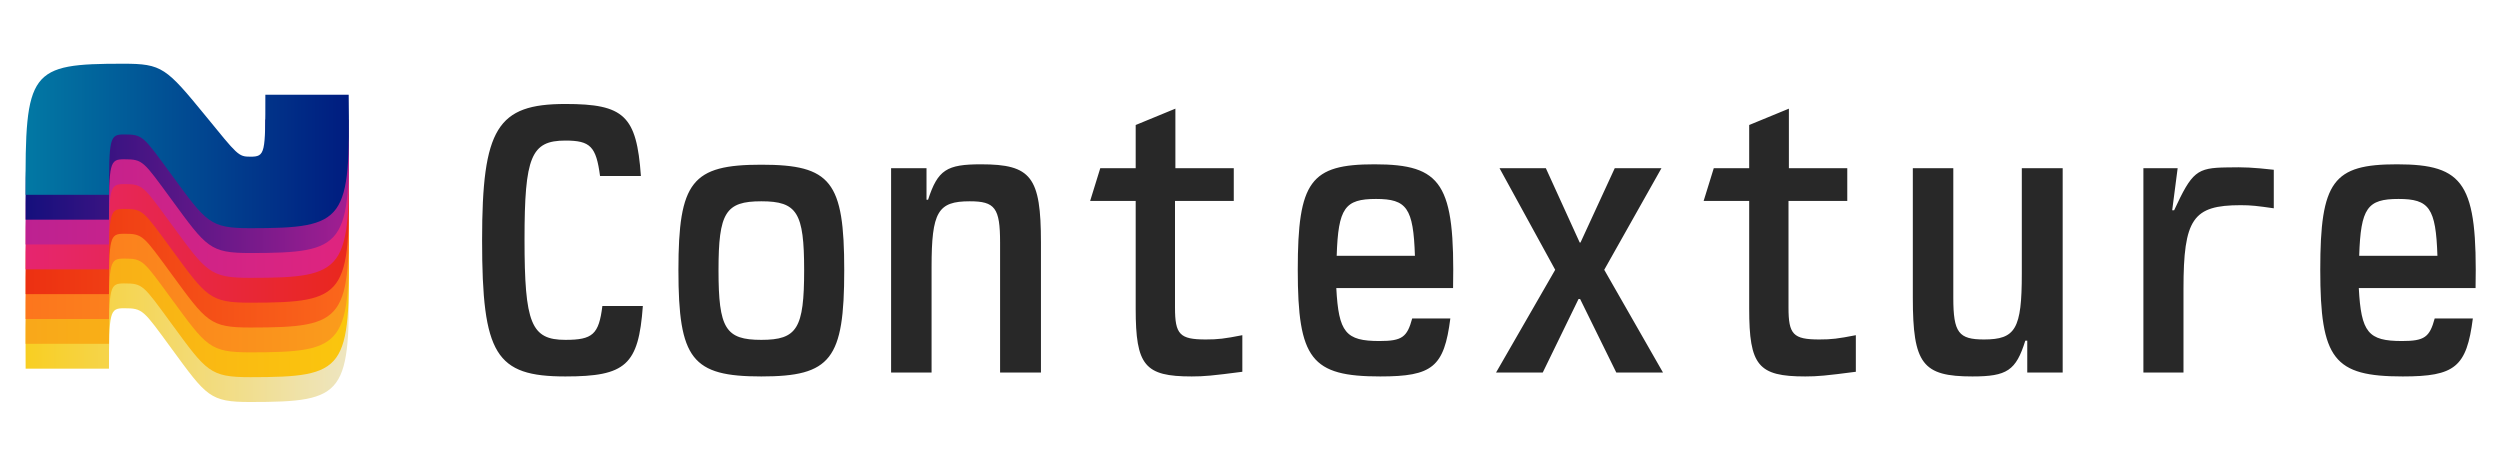
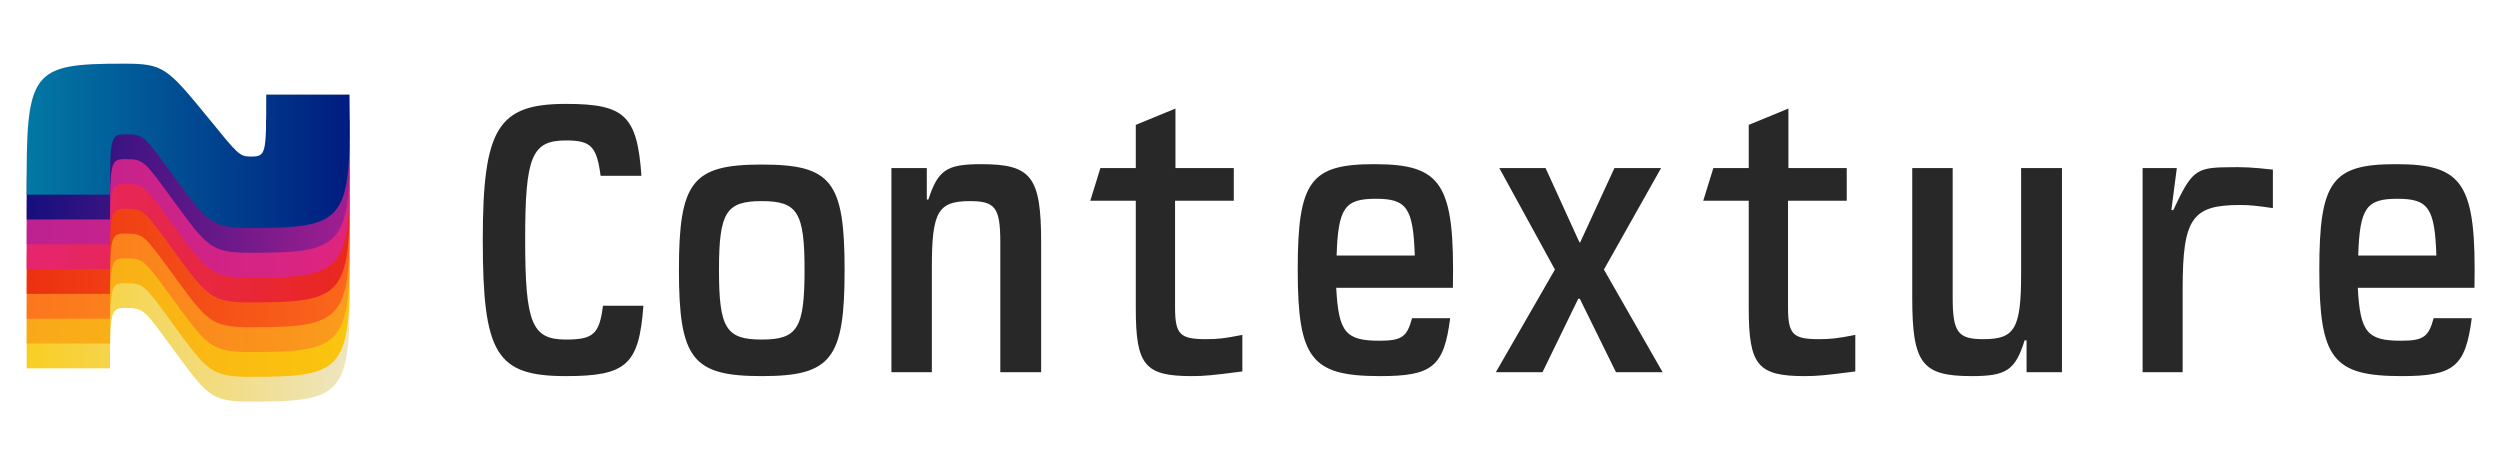
- <svg xmlns="http://www.w3.org/2000/svg" width="2248" height="420" viewBox="0 0 2248 420" fill="none">
+ <svg xmlns="http://www.w3.org/2000/svg" width="225" height="42" viewBox="0 0 2248 420" fill="none">
  <path d="M97.992 331.478H23.048C22.334 219.306 26.616 213.591 110.84 213.591C145.814 213.591 149.383 217.163 185.071 260.745C213.621 295.754 214.335 297.183 225.042 297.183C238.603 297.183 238.603 294.325 238.603 241.455H313.548C314.975 355.055 311.407 361.485 225.042 361.485C188.64 361.485 185.785 356.484 154.379 313.616C128.684 278.607 128.684 277.178 111.554 277.178C98.706 277.178 97.992 280.036 97.992 331.478Z" fill="url(#paint0_linear_43_3)" />
  <path d="M97.992 309.15H23.048C22.334 196.979 26.616 191.263 110.84 191.263C145.814 191.263 149.383 194.836 185.071 238.418C213.621 273.427 214.335 274.856 225.042 274.856C238.603 274.856 238.603 271.998 238.603 219.128H313.548C314.975 332.728 311.407 339.158 225.042 339.158C188.64 339.158 185.785 334.157 154.379 291.289C128.684 256.28 128.684 254.851 111.554 254.851C98.706 254.851 97.992 257.709 97.992 309.15Z" fill="url(#paint1_linear_43_3)" />
  <path d="M97.992 286.823H23.048C22.334 174.652 26.616 168.936 110.84 168.936C145.814 168.936 149.383 172.509 185.071 216.091C213.621 251.1 214.335 252.529 225.042 252.529C238.603 252.529 238.603 249.671 238.603 196.8H313.548C314.975 310.401 311.407 316.831 225.042 316.831C188.64 316.831 185.785 311.83 154.379 268.962C128.684 233.953 128.684 232.524 111.554 232.524C98.706 232.524 97.992 235.382 97.992 286.823Z" fill="url(#paint2_linear_43_3)" />
  <path d="M97.992 264.496H23.048C22.334 152.325 26.616 146.609 110.84 146.609C145.814 146.609 149.383 150.181 185.071 193.764C213.621 228.773 214.335 230.202 225.042 230.202C238.603 230.202 238.603 227.344 238.603 174.473H313.548C314.975 288.073 311.407 294.504 225.042 294.504C188.64 294.504 185.785 289.502 154.379 246.634C128.684 211.626 128.684 210.197 111.554 210.197C98.706 210.197 97.992 213.055 97.992 264.496Z" fill="url(#paint3_linear_43_3)" />
  <path d="M97.992 242.169H23.048C22.334 129.998 26.616 124.282 110.84 124.282C145.814 124.282 149.383 127.855 185.071 171.437C213.621 206.446 214.335 207.875 225.042 207.875C238.603 207.875 238.603 205.017 238.603 152.146H313.548C314.975 265.747 311.407 272.177 225.042 272.177C188.64 272.177 185.785 267.175 154.379 224.308C128.684 189.299 128.684 187.87 111.554 187.87C98.706 187.87 97.992 190.728 97.992 242.169Z" fill="url(#paint4_linear_43_3)" />
  <path d="M97.992 219.842H23.048C22.334 107.671 26.616 101.955 110.84 101.955C145.814 101.955 149.383 105.527 185.071 149.11C213.621 184.119 214.335 185.548 225.042 185.548C238.603 185.548 238.603 182.69 238.603 129.819H313.548C314.975 243.419 311.407 249.85 225.042 249.85C188.64 249.85 185.785 244.848 154.379 201.98C128.684 166.972 128.684 165.543 111.554 165.543C98.706 165.543 97.992 168.4 97.992 219.842Z" fill="url(#paint5_linear_43_3)" />
  <path d="M97.992 197.515H23.048C22.334 85.344 26.616 79.628 110.84 79.628C145.814 79.628 149.383 83.2 185.071 126.783C213.621 161.792 214.335 163.22 225.042 163.22C238.603 163.22 238.603 160.363 238.603 107.492H313.548C314.975 221.092 311.407 227.522 225.042 227.522C188.64 227.522 185.785 222.521 154.379 179.653C128.684 144.644 128.684 143.215 111.554 143.215C98.706 143.215 97.992 146.073 97.992 197.515Z" fill="url(#paint6_linear_43_3)" />
  <path d="M97.992 175.188H23.048C22.334 63.017 26.616 57.301 110.84 57.301C145.814 57.301 149.383 60.873 185.071 104.456C213.621 139.465 214.335 140.894 225.042 140.894C238.603 140.894 238.603 138.036 238.603 85.165H313.548C314.975 198.765 311.407 205.196 225.042 205.196C188.64 205.196 185.785 200.194 154.379 157.326C128.684 122.317 128.684 120.889 111.554 120.889C98.706 120.889 97.992 123.746 97.992 175.188Z" fill="url(#paint7_linear_43_3)" />
  <path d="M541.65 275.15H578.05C574.2 328.35 562.65 338.5 508.4 338.5C445.75 338.5 433.5 318.9 433.5 216C433.5 115.2 447.15 93.5 508.4 93.5C561.25 93.5 572.45 104 576.3 158.25H539.55C536.05 131.65 530.8 126.4 508.4 126.4C477.6 126.4 471.65 140.75 471.65 215.3C471.65 290.9 477.6 305.6 508.4 305.6C532.9 305.6 538.5 300.7 541.65 275.15ZM684.587 338.5C622.287 338.5 610.037 323.1 610.037 242.95C610.037 163.15 622.287 148.1 684.587 148.1C747.237 148.1 759.137 163.15 759.137 242.95C759.137 323.1 747.237 338.5 684.587 338.5ZM684.587 305.6C716.787 305.6 723.087 295.45 723.087 242.95C723.087 191.15 716.787 181 684.587 181C652.387 181 646.087 191.15 646.087 242.95C646.087 295.45 652.387 305.6 684.587 305.6ZM801.273 335V151.25H833.123V179.6H834.523C843.273 152.65 851.323 147.75 882.123 147.75C927.273 147.75 936.023 158.95 936.023 218.1V335H899.273V218.1C899.273 186.95 894.723 181 871.973 181C843.273 181 837.673 190.45 837.673 240.15V335H801.273ZM980.26 180.65L989.36 151.25H1021.21V112.4L1056.91 97.7V151.25H1109.41V180.65H1056.56V276.55C1056.56 300.7 1060.76 305.25 1084.21 305.25C1095.41 305.25 1101.01 304.55 1117.11 301.4V334.3C1090.16 337.8 1082.81 338.5 1071.61 338.5C1029.26 338.5 1021.21 328.7 1021.21 277.6V180.65H980.26ZM1269.85 286.35H1304.15C1298.55 330.1 1288.05 338.5 1241.15 338.5C1179.2 338.5 1166.95 323.1 1166.95 242.6C1166.95 162.8 1178.5 147.75 1235.9 147.75C1296.8 147.75 1308.35 165.25 1306.6 259.05H1201.6C1203.7 298.95 1210 306.65 1240.45 306.65C1260.75 306.65 1265.3 303.15 1269.85 286.35ZM1201.95 230H1272.3C1270.9 186.95 1264.95 178.9 1237.3 178.9C1209.3 178.9 1203.35 186.95 1201.95 230ZM1345.23 335L1398.43 242.6L1348.38 151.25H1390.03L1420.48 218.1H1421.18L1451.98 151.25H1493.98L1442.53 242.6L1495.38 335H1453.38L1420.83 268.85H1419.43L1387.23 335H1345.23ZM1531.92 180.65L1541.02 151.25H1572.87V112.4L1608.57 97.7V151.25H1661.07V180.65H1608.22V276.55C1608.22 300.7 1612.42 305.25 1635.87 305.25C1647.07 305.25 1652.67 304.55 1668.77 301.4V334.3C1641.82 337.8 1634.47 338.5 1623.27 338.5C1580.92 338.5 1572.87 328.7 1572.87 277.6V180.65H1531.92ZM1854.76 151.25V335H1822.91V306.3H1821.16C1812.76 333.25 1804.71 338.5 1773.56 338.5C1728.76 338.5 1720.01 327.3 1720.01 267.8V151.25H1756.41V267.8C1756.41 299.3 1761.31 305.25 1784.06 305.25C1812.41 305.25 1818.01 295.8 1818.01 246.1V151.25H1854.76ZM1927.34 335V151.25H1958.14L1953.24 189.05H1954.99C1971.09 154.4 1975.29 150.9 2002.24 150.55C2018.34 150.2 2025.34 150.55 2044.59 152.65V187.3C2029.89 185.2 2024.29 184.5 2014.84 184.5C1971.79 184.5 1963.39 196.75 1963.39 259.75V335H1927.34ZM2189.28 286.35H2223.58C2217.98 330.1 2207.48 338.5 2160.58 338.5C2098.63 338.5 2086.38 323.1 2086.38 242.6C2086.38 162.8 2097.93 147.75 2155.33 147.75C2216.23 147.75 2227.78 165.25 2226.03 259.05H2121.03C2123.13 298.95 2129.43 306.65 2159.88 306.65C2180.18 306.65 2184.73 303.15 2189.28 286.35ZM2121.38 230H2191.73C2190.33 186.95 2184.38 178.9 2156.73 178.9C2128.73 178.9 2122.78 186.95 2121.38 230Z" fill="#282828" />
  <defs>
    <linearGradient id="paint0_linear_43_3" x1="-19.064" y1="261.638" x2="360.121" y2="261.638" gradientUnits="userSpaceOnUse">
      <stop stop-color="#FACB0B" />
      <stop offset="1" stop-color="#ECE9DA" />
    </linearGradient>
    <linearGradient id="paint1_linear_43_3" x1="-19.064" y1="239.311" x2="360.121" y2="239.311" gradientUnits="userSpaceOnUse">
      <stop stop-color="#F9A31C" />
      <stop offset="1" stop-color="#FACB0B" />
    </linearGradient>
    <linearGradient id="paint2_linear_43_3" x1="-19.064" y1="216.984" x2="360.121" y2="216.984" gradientUnits="userSpaceOnUse">
      <stop stop-color="#FD701D" />
      <stop offset="1" stop-color="#F9A31C" />
    </linearGradient>
    <linearGradient id="paint3_linear_43_3" x1="-19.064" y1="194.657" x2="360.121" y2="194.657" gradientUnits="userSpaceOnUse">
      <stop stop-color="#EA2810" />
      <stop offset="1" stop-color="#FD701D" />
    </linearGradient>
    <linearGradient id="paint4_linear_43_3" x1="-19.064" y1="172.33" x2="360.121" y2="172.33" gradientUnits="userSpaceOnUse">
      <stop stop-color="#E5257B" />
      <stop offset="1" stop-color="#EA2810" />
    </linearGradient>
    <linearGradient id="paint5_linear_43_3" x1="-19.064" y1="150.003" x2="360.121" y2="150.003" gradientUnits="userSpaceOnUse">
      <stop stop-color="#B82194" />
      <stop offset="1" stop-color="#E5257B" />
    </linearGradient>
    <linearGradient id="paint6_linear_43_3" x1="-19.064" y1="127.676" x2="360.121" y2="127.676" gradientUnits="userSpaceOnUse">
      <stop stop-color="#000D7A" />
      <stop offset="1" stop-color="#B82194" />
    </linearGradient>
    <linearGradient id="paint7_linear_43_3" x1="-19.064" y1="105.349" x2="360.121" y2="105.349" gradientUnits="userSpaceOnUse">
      <stop stop-color="#0286A9" />
      <stop offset="1" stop-color="#000D7A" />
    </linearGradient>
  </defs>
</svg>
